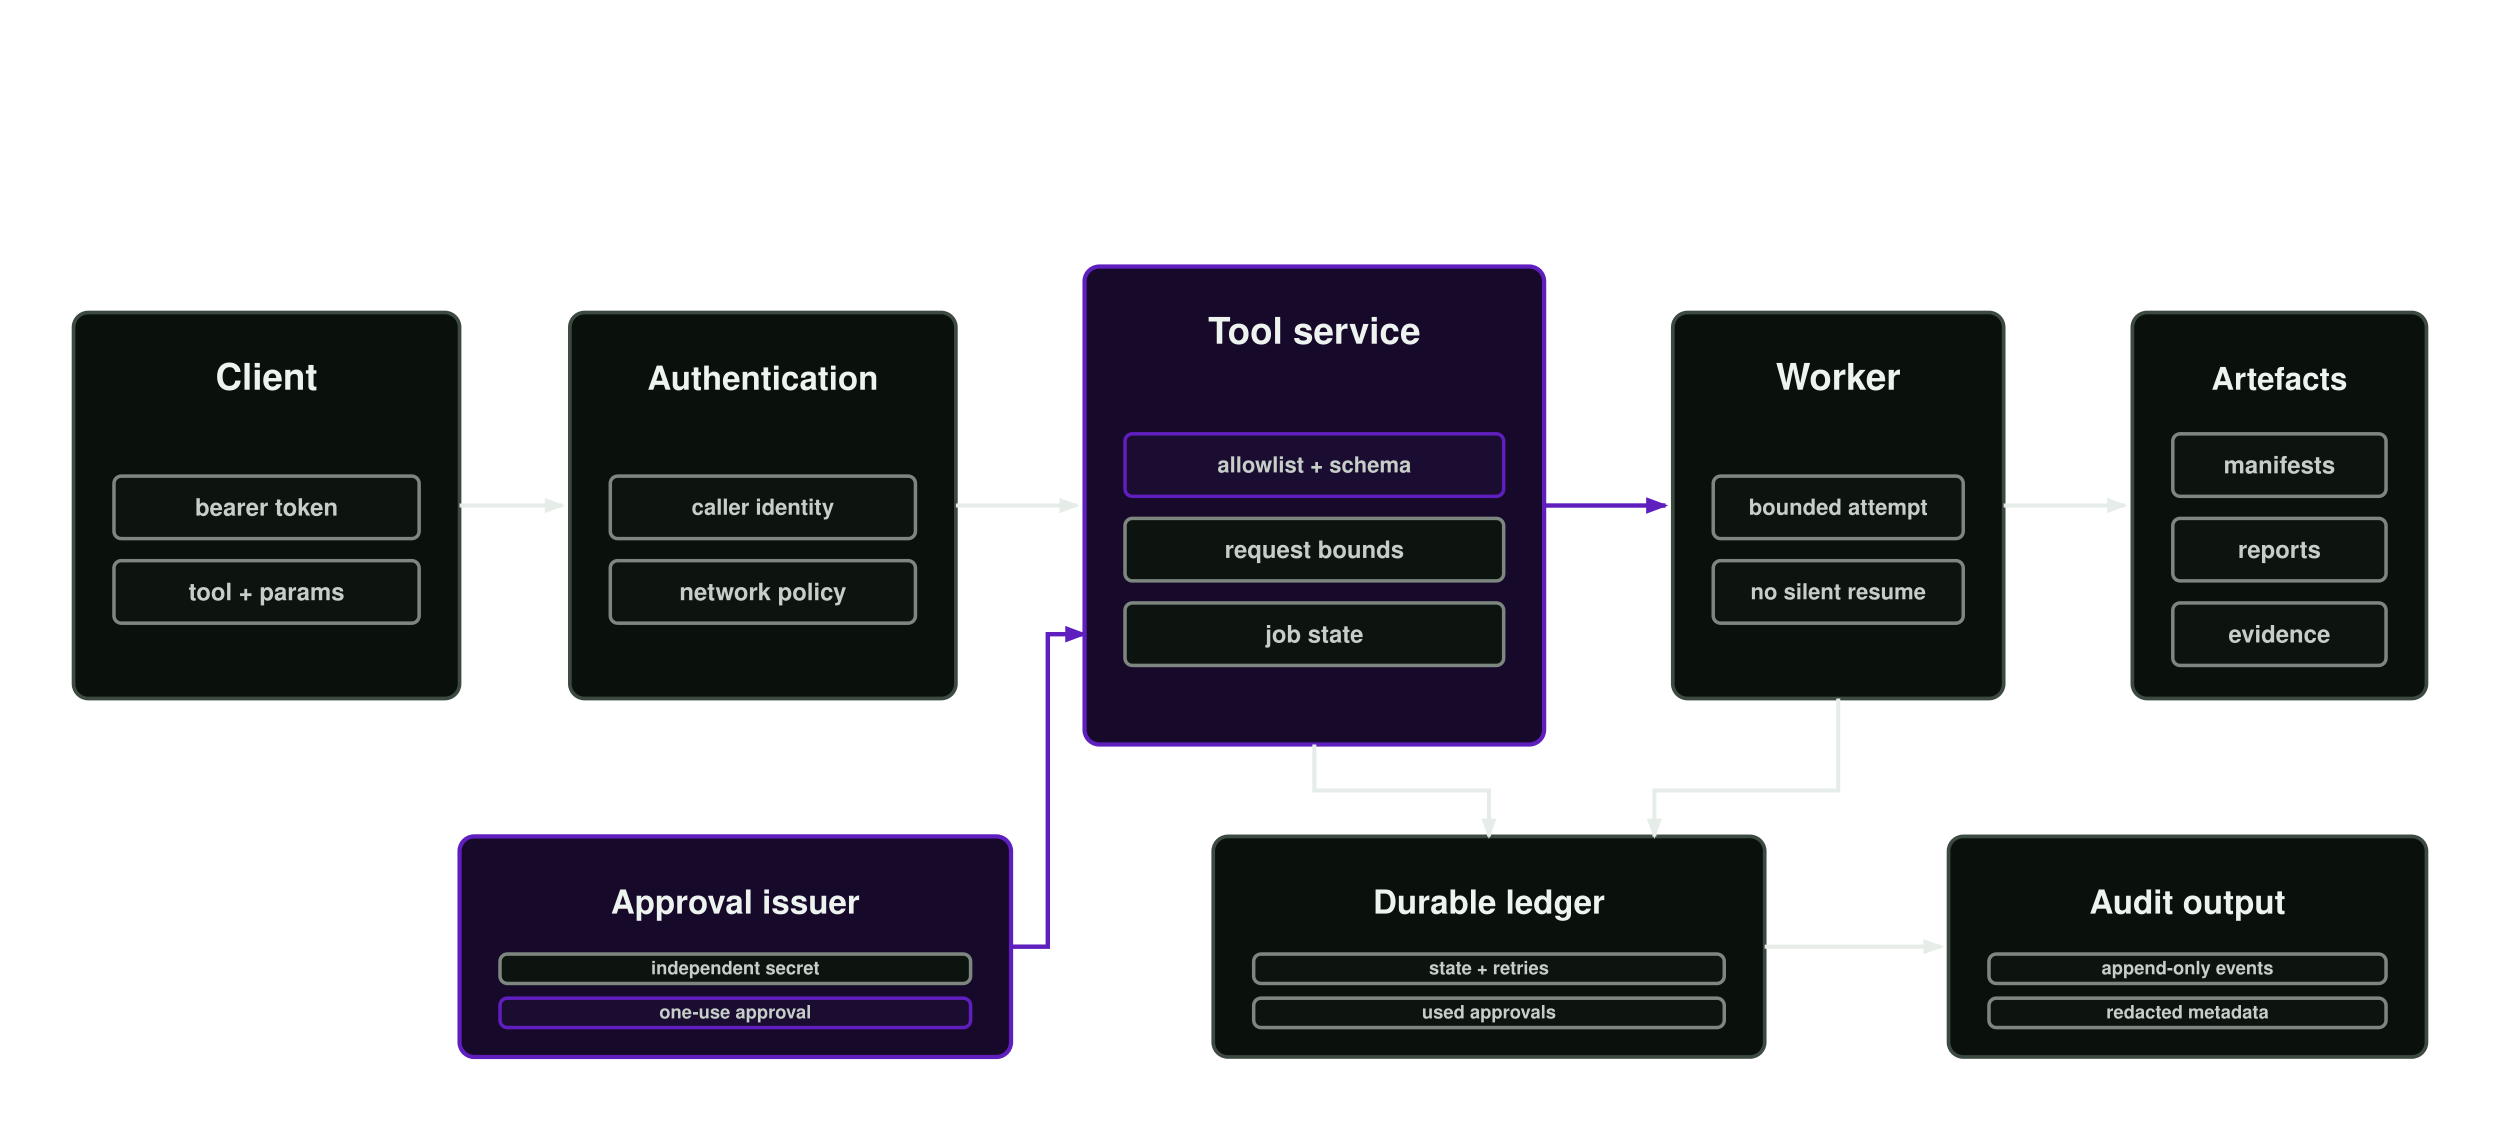
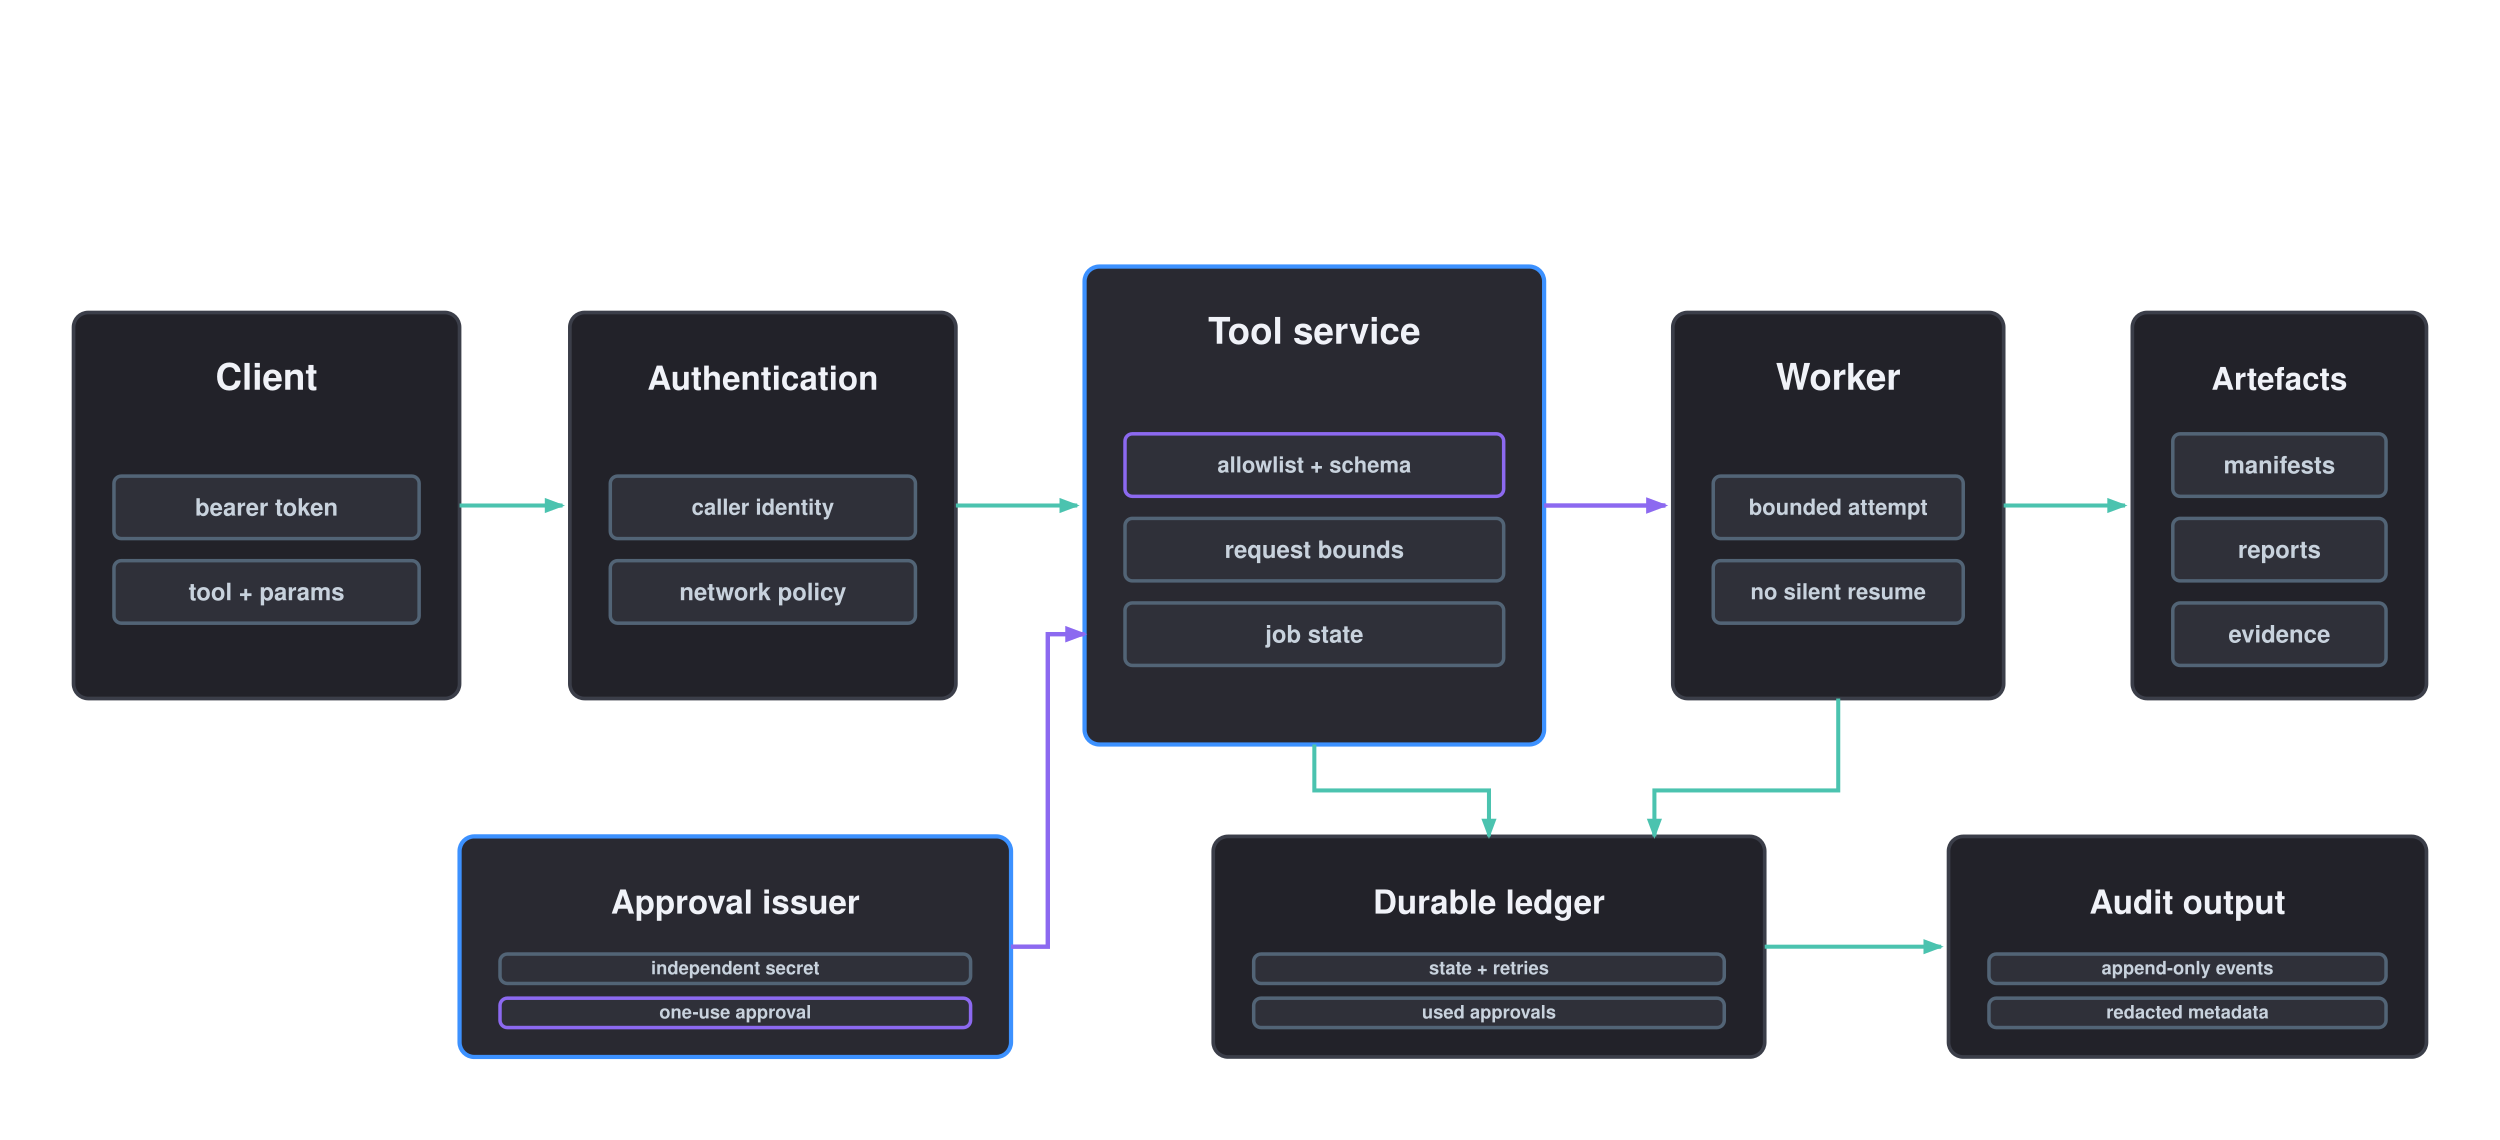
<svg xmlns="http://www.w3.org/2000/svg" width="1360" height="620" viewBox="0 0 1360 620" role="img" aria-labelledby="title desc">
  <defs>
    <style>
      .bg { fill: transparent; }
-       .box { fill: #0a100c; stroke: #3d4a42; stroke-width: 2; }
-       .boxHot { fill: #0b1608; stroke: #76b900; stroke-width: 2.3; }
-       .boxAccent { fill: #160929; stroke: #5f1ebe; stroke-width: 2.3; }
-       .inner { fill: #0d130f; stroke: #7d8780; stroke-width: 1.9; }
-       .innerHot { fill: #0d1809; stroke: #76b900; stroke-width: 1.9; }
-       .innerAccent { fill: #1b0c31; stroke: #5f1ebe; stroke-width: 1.9; }
-       .label { fill: #edf3ef; font-family: Aptos, Helvetica, sans-serif; font-size: 20px; font-weight: 680; }
-       .small { fill: #c6cec8; font-family: Aptos, Helvetica, sans-serif; font-size: 13px; font-weight: 620; }
-       .line { stroke: #e6ece8; stroke-width: 2.2; fill: none; marker-end: url(#arrow); }
-       .greenLine { stroke: #76b900; stroke-width: 2.4; fill: none; marker-end: url(#arrowGreen); }
-       .accentLine { stroke: #5f1ebe; stroke-width: 2.4; fill: none; marker-end: url(#arrowAccent); }
+       .box { fill: #222229; stroke: #3b3e49; stroke-width: 2; }
+       .boxHot { fill: #292931; stroke: #3c91ff; stroke-width: 2.3; }
+       .inner { fill: #2f3039; stroke: #526476; stroke-width: 1.9; }
+       .innerHot { fill: #292931; stroke: #3c91ff; stroke-width: 1.9; }
+       .innerAccent { fill: #2f3039; stroke: #8c69f0; stroke-width: 1.9; }
+       .label { fill: #f0f2f8; font-family: Aptos, Helvetica, sans-serif; font-size: 20px; font-weight: 680; }
+       .small { fill: #c8d2dd; font-family: Aptos, Helvetica, sans-serif; font-size: 13px; font-weight: 620; }
+       .line { stroke: #4bc3af; stroke-width: 2.2; fill: none; marker-end: url(#arrow); }
+       .primaryLine { stroke: #3c91ff; stroke-width: 2.4; fill: none; marker-end: url(#arrowPrimary); }
+       .accentLine { stroke: #8c69f0; stroke-width: 2.4; fill: none; marker-end: url(#arrowAccent); }
    </style>
    <marker id="arrow" viewBox="0 0 8 8" refX="7" refY="4" markerWidth="5" markerHeight="5" orient="auto-start-reverse">
-       <path d="M 0 1 L 8 4 L 0 7 z" fill="#e6ece8" />
+       <path d="M 0 1 L 8 4 L 0 7 z" fill="#4bc3af" />
    </marker>
-     <marker id="arrowGreen" viewBox="0 0 8 8" refX="7" refY="4" markerWidth="5" markerHeight="5" orient="auto-start-reverse">
-       <path d="M 0 1 L 8 4 L 0 7 z" fill="#76b900" />
+     <marker id="arrowPrimary" viewBox="0 0 8 8" refX="7" refY="4" markerWidth="5" markerHeight="5" orient="auto-start-reverse">
+       <path d="M 0 1 L 8 4 L 0 7 z" fill="#3c91ff" />
    </marker>
    <marker id="arrowAccent" viewBox="0 0 8 8" refX="7" refY="4" markerWidth="5" markerHeight="5" orient="auto-start-reverse">
-       <path d="M 0 1 L 8 4 L 0 7 z" fill="#5f1ebe" />
+       <path d="M 0 1 L 8 4 L 0 7 z" fill="#8c69f0" />
    </marker>
  </defs>
  <rect class="box" x="40" y="170" width="210" height="210" rx="8" />
  <text class="label" x="145.0" y="212" text-anchor="middle">Client</text>
  <rect class="inner" x="62" y="259" width="166" height="34" rx="4" />
  <text class="small" x="145.0" y="280.5" text-anchor="middle" style="font-size:13px">bearer token</text>
  <rect class="inner" x="62" y="305" width="166" height="34" rx="4" />
  <text class="small" x="145.0" y="326.5" text-anchor="middle" style="font-size:13px">tool + params</text>
  <rect class="box" x="310" y="170" width="210" height="210" rx="8" />
  <text class="label" x="415.0" y="212" text-anchor="middle" style="font-size:18px">Authentication</text>
  <rect class="inner" x="332" y="259" width="166" height="34" rx="4" />
  <text class="small" x="415.0" y="280.0" text-anchor="middle" style="font-size:12px">caller identity</text>
  <rect class="inner" x="332" y="305" width="166" height="34" rx="4" />
  <text class="small" x="415.0" y="326.5" text-anchor="middle" style="font-size:13px">network policy</text>
-   <rect class="boxAccent" x="590" y="145" width="250" height="260" rx="8" />
+   <rect class="boxHot" x="590" y="145" width="250" height="260" rx="8" />
  <text class="label" x="715.0" y="187" text-anchor="middle">Tool service</text>
  <rect class="innerAccent" x="612" y="236" width="206" height="34" rx="4" />
  <text class="small" x="715.0" y="257.0" text-anchor="middle" style="font-size:12px">allowlist + schema</text>
  <rect class="inner" x="612" y="282" width="206" height="34" rx="4" />
  <text class="small" x="715.0" y="303.5" text-anchor="middle" style="font-size:13px">request bounds</text>
  <rect class="inner" x="612" y="328" width="206" height="34" rx="4" />
  <text class="small" x="715.0" y="349.5" text-anchor="middle" style="font-size:13px">job state</text>
  <rect class="box" x="910" y="170" width="180" height="210" rx="8" />
  <text class="label" x="1000.0" y="212" text-anchor="middle">Worker</text>
  <rect class="inner" x="932" y="259" width="136" height="34" rx="4" />
  <text class="small" x="1000.0" y="280.0" text-anchor="middle" style="font-size:12px">bounded attempt</text>
  <rect class="inner" x="932" y="305" width="136" height="34" rx="4" />
  <text class="small" x="1000.0" y="326.0" text-anchor="middle" style="font-size:12px">no silent resume</text>
  <rect class="box" x="1160" y="170" width="160" height="210" rx="8" />
  <text class="label" x="1240.0" y="212" text-anchor="middle" style="font-size:17px">Artefacts</text>
  <rect class="inner" x="1182" y="236" width="116" height="34" rx="4" />
  <text class="small" x="1240.0" y="257.5" text-anchor="middle" style="font-size:13px">manifests</text>
  <rect class="inner" x="1182" y="282" width="116" height="34" rx="4" />
  <text class="small" x="1240.0" y="303.5" text-anchor="middle" style="font-size:13px">reports</text>
  <rect class="inner" x="1182" y="328" width="116" height="34" rx="4" />
  <text class="small" x="1240.0" y="349.5" text-anchor="middle" style="font-size:13px">evidence</text>
  <path class="line" d="M250 275 L306 275" />
  <path class="line" d="M520 275 L586 275" />
  <path class="accentLine" d="M840 275 L906 275" />
  <path class="line" d="M1090 275 L1156 275" />
-   <rect class="boxAccent" x="250" y="455" width="300" height="120" rx="8" />
+   <rect class="boxHot" x="250" y="455" width="300" height="120" rx="8" />
  <text class="label" x="400.0" y="497" text-anchor="middle" style="font-size:18px">Approval issuer</text>
  <rect class="inner" x="272" y="519" width="256" height="16" rx="4" />
  <text class="small" x="400.0" y="530.0" text-anchor="middle" style="font-size:10px">independent secret</text>
  <rect class="innerAccent" x="272" y="543" width="256" height="16" rx="4" />
  <text class="small" x="400.0" y="554.0" text-anchor="middle" style="font-size:10px">one-use approval</text>
  <rect class="box" x="660" y="455" width="300" height="120" rx="8" />
  <text class="label" x="810.0" y="497" text-anchor="middle" style="font-size:18px">Durable ledger</text>
  <rect class="inner" x="682" y="519" width="256" height="16" rx="4" />
  <text class="small" x="810.0" y="530.0" text-anchor="middle" style="font-size:10px">state + retries</text>
  <rect class="inner" x="682" y="543" width="256" height="16" rx="4" />
  <text class="small" x="810.0" y="554.0" text-anchor="middle" style="font-size:10px">used approvals</text>
  <rect class="box" x="1060" y="455" width="260" height="120" rx="8" />
  <text class="label" x="1190.0" y="497" text-anchor="middle" style="font-size:18px">Audit output</text>
  <rect class="inner" x="1082" y="519" width="216" height="16" rx="4" />
  <text class="small" x="1190.0" y="530.0" text-anchor="middle" style="font-size:10px">append-only events</text>
  <rect class="inner" x="1082" y="543" width="216" height="16" rx="4" />
  <text class="small" x="1190.0" y="554.0" text-anchor="middle" style="font-size:10px">redacted metadata</text>
  <path class="accentLine" d="M550 515 L570 515 L570 345 L590 345" />
  <path class="line" d="M715 405 L715 430 L810 430 L810 455" />
  <path class="line" d="M1000 380 L1000 430 L900 430 L900 455" />
  <path class="line" d="M960 515 L1056 515" />
</svg>
